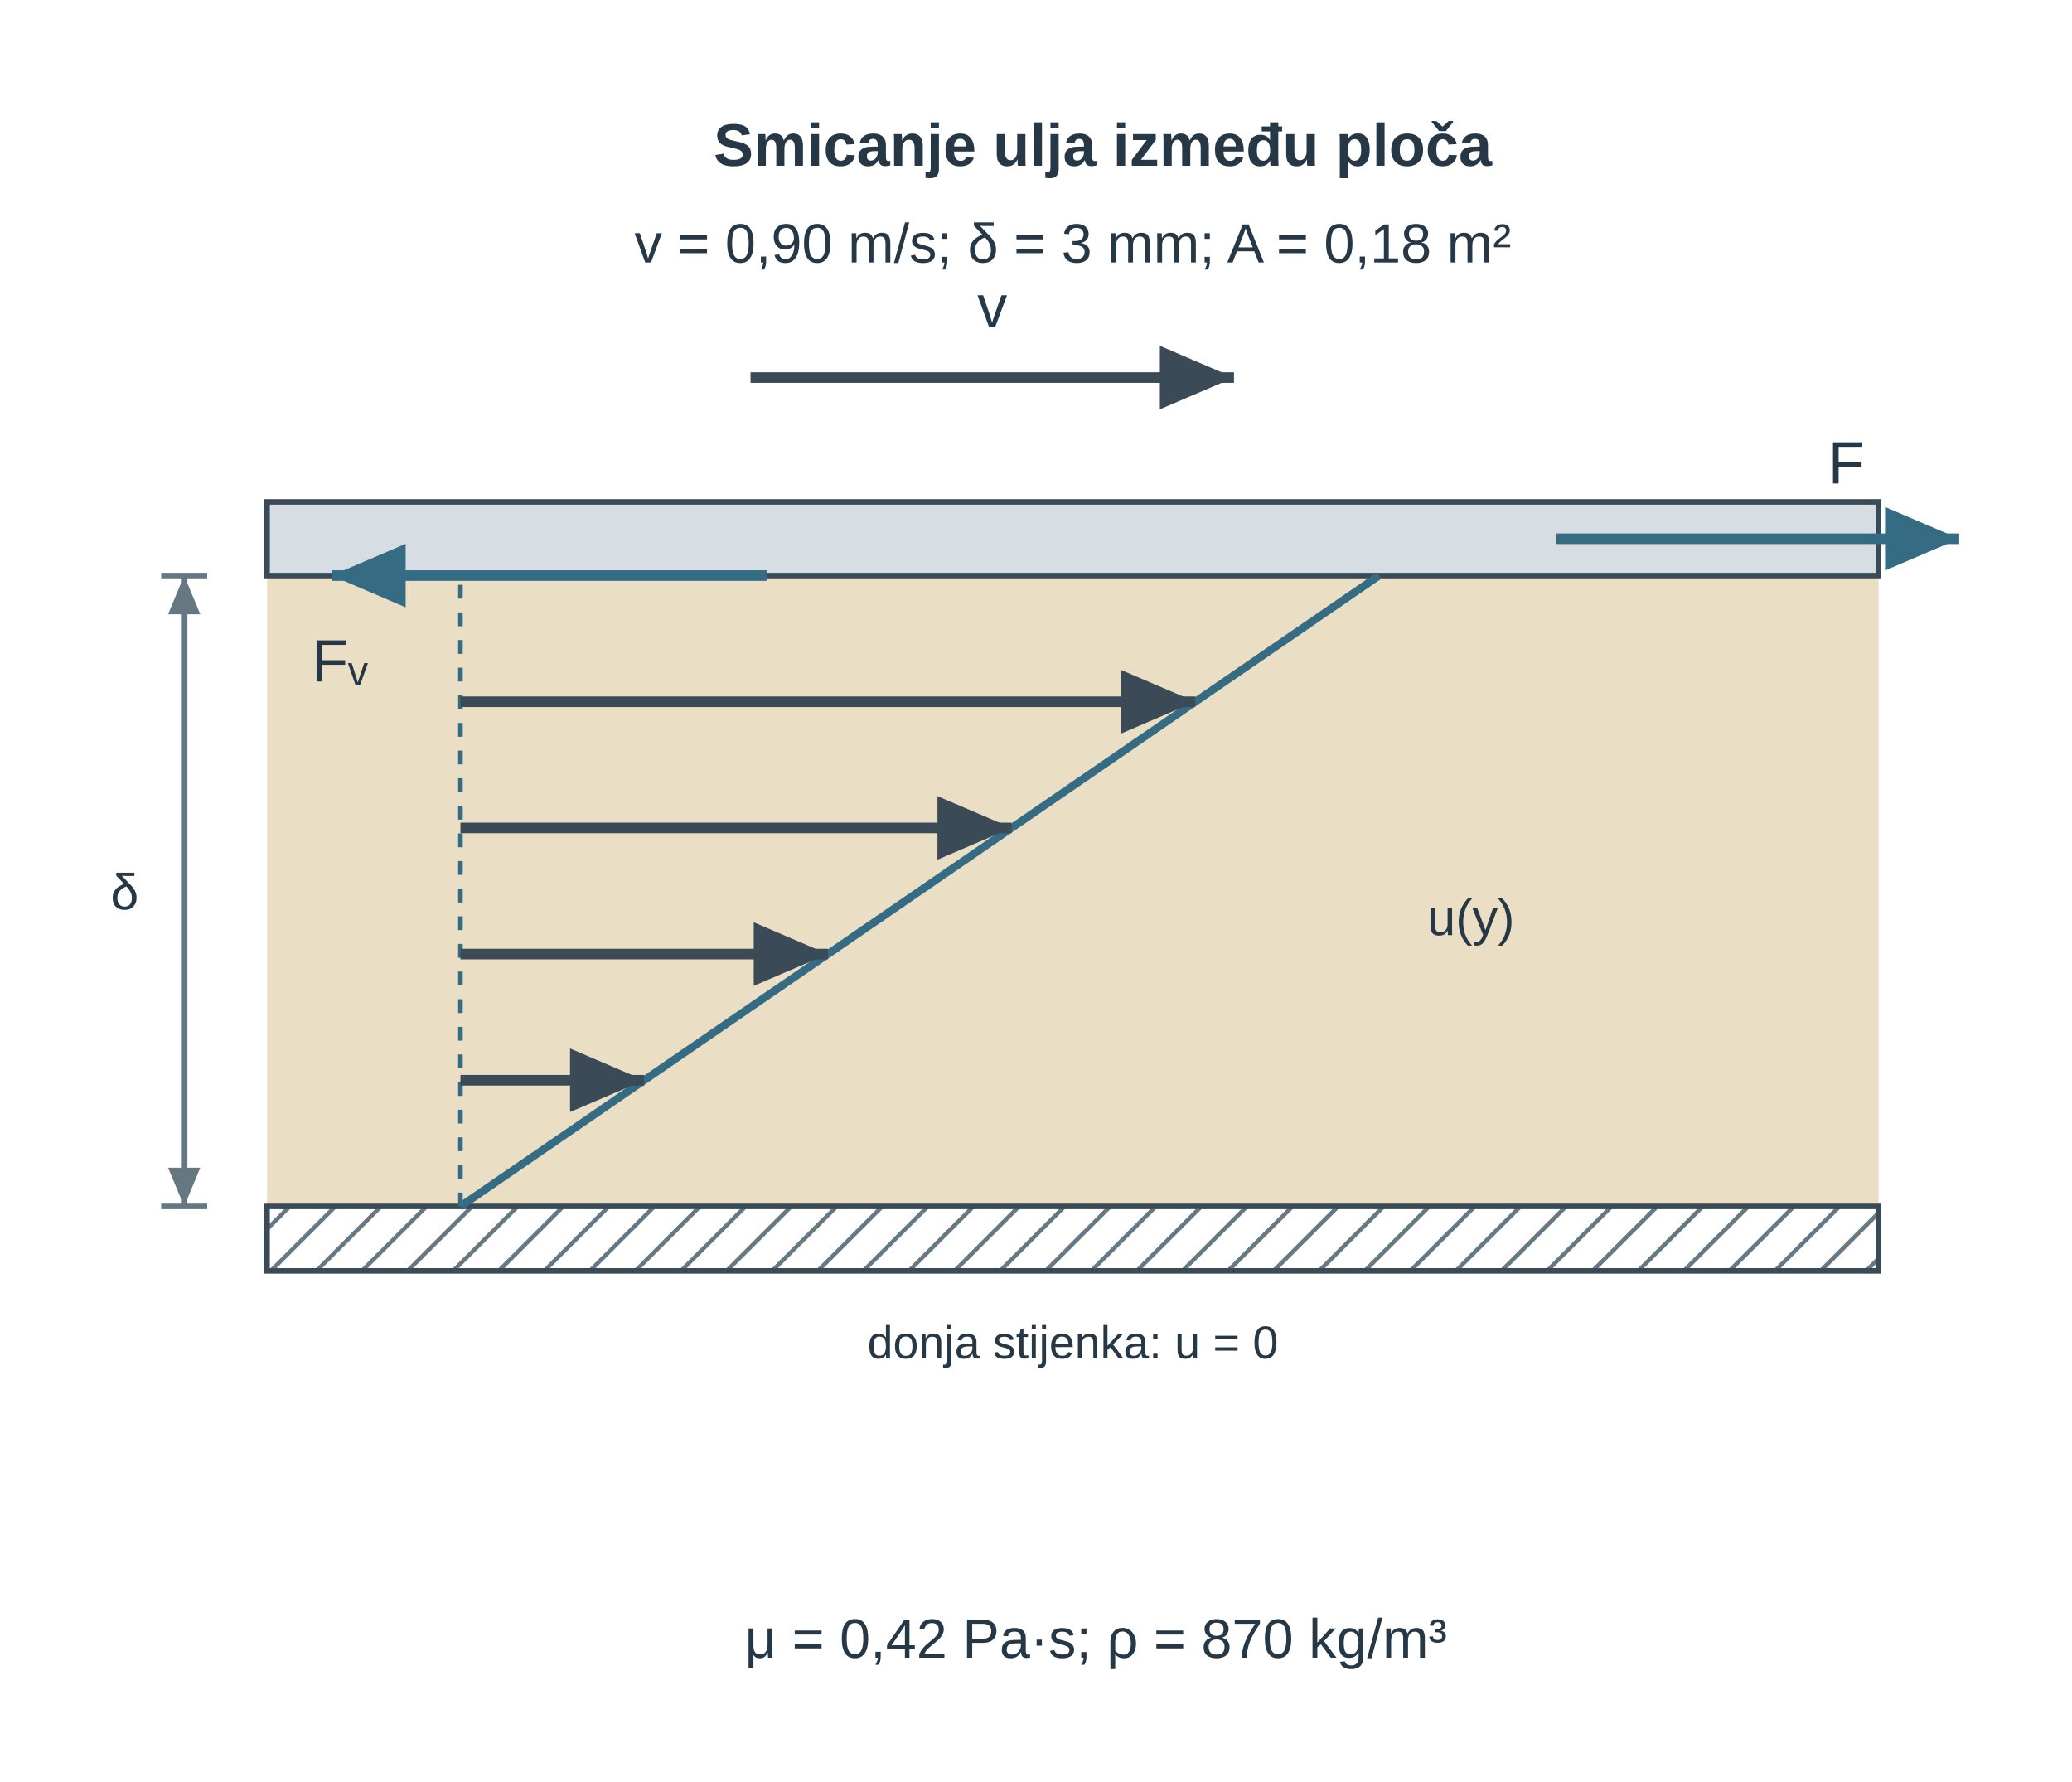
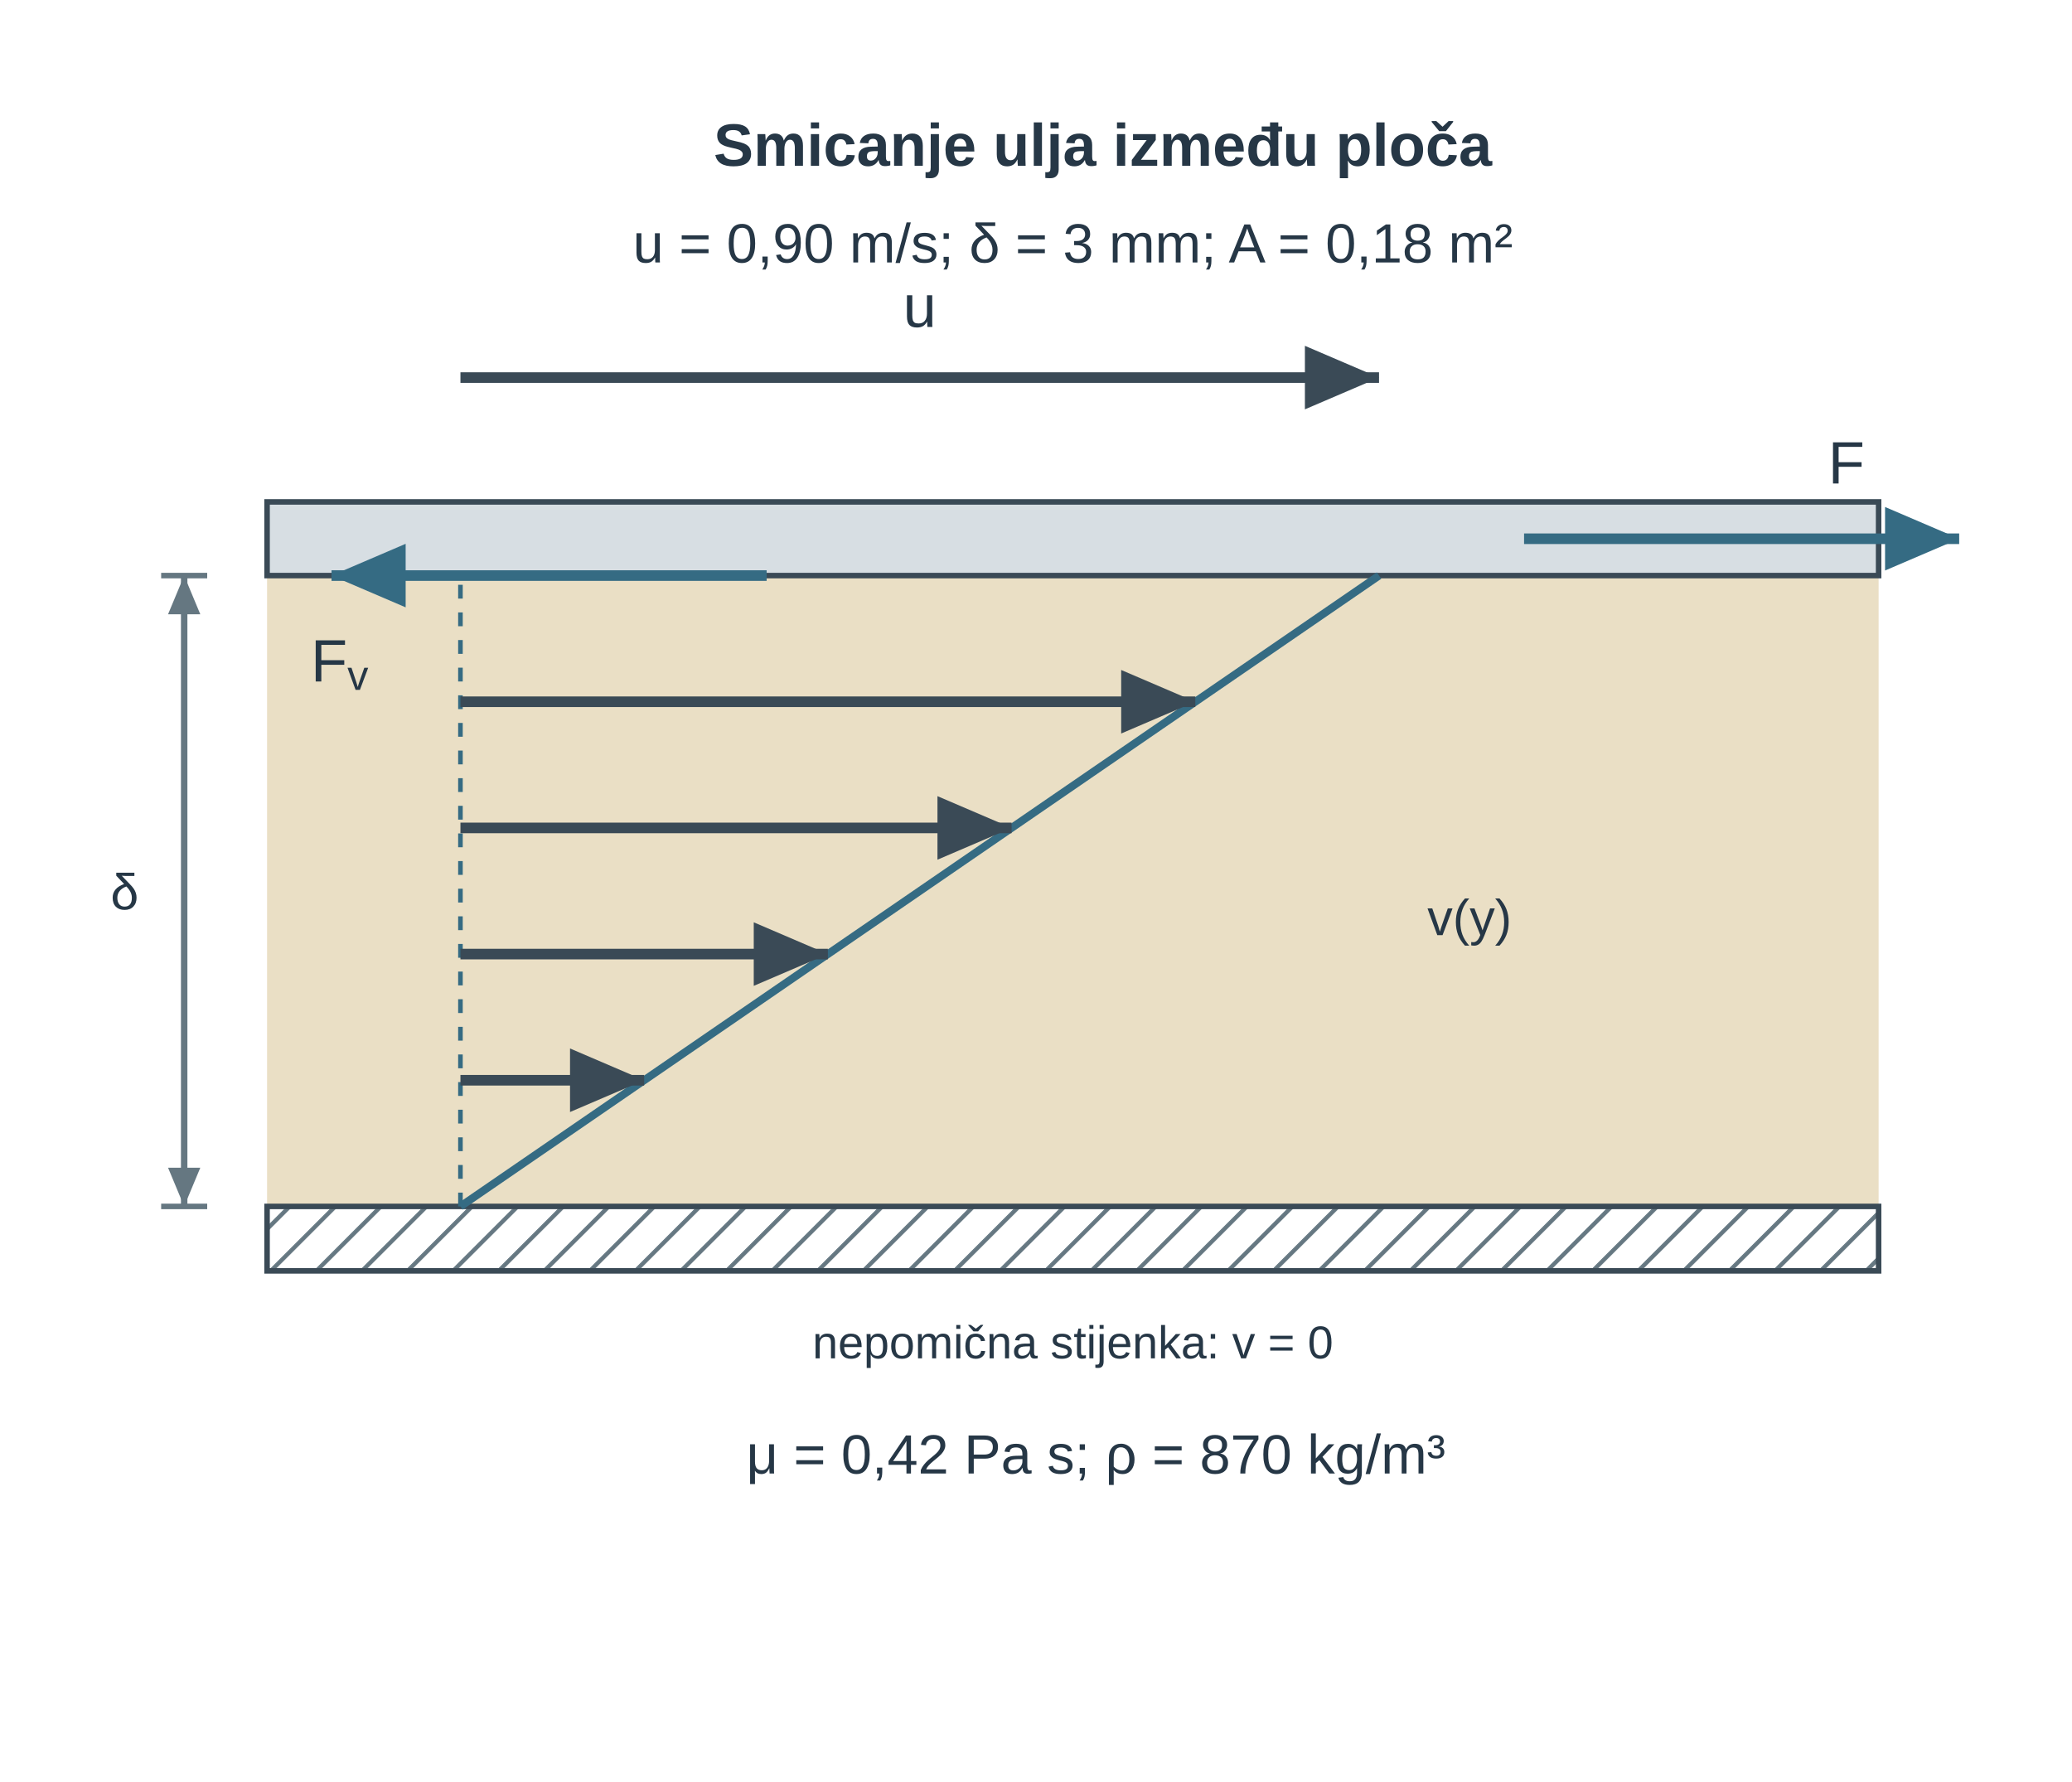
<svg xmlns="http://www.w3.org/2000/svg" viewBox="0 0 450 387" role="img" aria-labelledby="u02v2vk_title u02v2vk_desc" preserveAspectRatio="xMidYMid meet" style="display:block;width:100%;max-width:450px;height:auto;">
  <defs>
    <pattern id="u02v2vk_hatch" width="7" height="7" patternUnits="userSpaceOnUse" patternTransform="rotate(45)">
      <line x1="0" y1="0" x2="0" y2="7" stroke="#657781" stroke-width="1.8" />
    </pattern>
    <marker id="u02v2vk_v" markerWidth="7" markerHeight="6" refX="7" refY="3" orient="auto">
      <path d="M0 0 L7 3 L0 6 Z" fill="#356b83" />
    </marker>
    <marker id="u02v2vk_dim" markerWidth="6" markerHeight="5" refX="6" refY="2.5" orient="auto-start-reverse">
      <path d="M0 0 L6 2.5 L0 5 Z" fill="#657781" />
    </marker>
    <marker id="u02v2vk_dimSmall" markerWidth="3" markerHeight="3" refX="3" refY="1.5" orient="auto-start-reverse">
      <path d="M0 0 L3 1.5 L0 3 Z" fill="#356b83" />
    </marker>
    <marker id="u02v2vk_forceMarker" markerWidth="7" markerHeight="6" refX="7" refY="3" orient="auto">
      <path d="M0 0 L7 3 L0 6 Z" fill="#356b83" />
    </marker>
    <marker id="u02v2vk_pressureMarker" markerWidth="7" markerHeight="6" refX="7" refY="3" orient="auto">
      <path d="M0 0 L7 3 L0 6 Z" fill="#356b83" />
    </marker>
    <marker id="u02v2vk_reactionMarker" markerWidth="7" markerHeight="6" refX="7" refY="3" orient="auto">
      <path d="M0 0 L7 3 L0 6 Z" fill="#356b83" />
    </marker>
    <marker id="u02v2vk_axisMarker" markerWidth="7" markerHeight="6" refX="7" refY="3" orient="auto">
      <path d="M0 0 L7 3 L0 6 Z" fill="#3a4a56" />
    </marker>
  </defs>
  <g id="u02v2vk_title-scene-1" transform="translate(-16 -26)">
    <g font-family="Arial, Liberation Sans, sans-serif" fill="#3a4a56">
      <text x="255.5" y="62" font-size="13" fill="#263746" text-anchor="middle" font-weight="700">Smicanje ulja između ploča</text>
      <rect id="u02v2vk_shearfluid" x="74" y="151" width="350" height="137" rx="0" fill="#eadfc5" stroke="none" stroke-width="1.2" />
      <rect id="u02v2vk_shearmoving" x="74" y="135" width="350" height="16" rx="0" fill="#d7dee3" stroke="#3a4a56" stroke-width="1.2" />
      <rect id="u02v2vk_shearfixed" x="74" y="288" width="350" height="14" rx="0" fill="url(#u02v2vk_hatch)" stroke="#3a4a56" stroke-width="1.2" />
      <line id="u02v2vk_shearzero" x1="116.0" y1="288" x2="116.0" y2="151" stroke="#356b83" stroke-width="1" stroke-dasharray="3 3" />
      <line id="u02v2vk_shearprofile" x1="116.0" y1="288" x2="315.5" y2="151" stroke="#356b83" stroke-width="1.7" />
      <path id="u02v2vk_shearvelocity1" d="M116.0 260.6 L155.9 260.6" fill="none" stroke="#3a4a56" stroke-width="2.3" marker-end="url(#u02v2vk_axisMarker)" />
      <path id="u02v2vk_shearvelocity2" d="M116.0 233.2 L195.8 233.2" fill="none" stroke="#3a4a56" stroke-width="2.3" marker-end="url(#u02v2vk_axisMarker)" />
      <path id="u02v2vk_shearvelocity3" d="M116.0 205.8 L235.7 205.8" fill="none" stroke="#3a4a56" stroke-width="2.3" marker-end="url(#u02v2vk_axisMarker)" />
      <path id="u02v2vk_shearvelocity4" d="M116.0 178.4 L275.6 178.4" fill="none" stroke="#3a4a56" stroke-width="2.3" marker-end="url(#u02v2vk_axisMarker)" />
-       <path id="u02v2vk_shearspeed" d="M179.0 108 L284.0 108" fill="none" stroke="#3a4a56" stroke-width="2.3" marker-end="url(#u02v2vk_axisMarker)" />
-       <text x="231.5" y="97.0" font-size="13" fill="#263746" text-anchor="middle">v</text>
+       <path id="u02v2vk_shearspeed" d="M116.0 108 L315.5 108" fill="none" stroke="#3a4a56" stroke-width="2.3" marker-end="url(#u02v2vk_axisMarker)" />
+       <text x="215.75" y="97.0" font-size="13" fill="#263746" text-anchor="middle">u</text>
      <path id="u02v2vk_sheardrag" d="M182.5 151 L88.0 151" fill="none" stroke="#356b83" stroke-width="2.3" marker-end="url(#u02v2vk_reactionMarker)" />
-       <text x="89.75" y="174" font-size="13" fill="#263746" text-anchor="middle">Fᵥ</text>
-       <path id="u02v2vk_shearpull" d="M354.0 143 L441.5 143" fill="none" stroke="#356b83" stroke-width="2.3" marker-end="url(#u02v2vk_forceMarker)" />
+       <text x="89.75" y="174" font-size="13" fill="#263746" text-anchor="middle">F<tspan baseline-shift="sub" font-size="0.7em">v</tspan>
+       </text>
+       <path id="u02v2vk_shearpull" d="M347.0 143 L441.5 143" fill="none" stroke="#356b83" stroke-width="2.3" marker-end="url(#u02v2vk_forceMarker)" />
      <text x="417.0" y="131" font-size="13" fill="#263746" text-anchor="middle">F</text>
-       <text x="326.0" y="229.09" font-size="11" fill="#263746" text-anchor="start">u(y)</text>
-       <text x="249.0" y="321" font-size="10" fill="#263746" text-anchor="middle">donja stijenka: u = 0</text>
+       <text x="326.0" y="229.09" font-size="11" fill="#263746" text-anchor="start">v(y)</text>
+       <text x="249.0" y="321" font-size="10" fill="#263746" text-anchor="middle">nepomična stijenka: v = 0</text>
      <line x1="51" y1="151" x2="61" y2="151" stroke="#657781" stroke-width="1.2" />
      <line x1="51" y1="288" x2="61" y2="288" stroke="#657781" stroke-width="1.2" />
      <path id="u02v2vk_sheargap" d="M56 151 L56 288" fill="none" stroke="#657781" stroke-width="1.4" marker-start="url(#u02v2vk_dim)" marker-end="url(#u02v2vk_dim)" />
      <text x="40" y="223.5" font-size="11" fill="#263746" text-anchor="start">δ</text>
-       <text x="249" y="83" font-size="12" fill="#263746" text-anchor="middle">v = 0,90 m/s; δ = 3 mm; A = 0,18 m²</text>
-       <text x="254" y="386" font-size="12" fill="#263746" text-anchor="middle">μ = 0,42 Pa·s; ρ = 870 kg/m³</text>
+       <text x="249" y="83" font-size="12" fill="#263746" text-anchor="middle">u = 0,90 m/s; δ = 3 mm; A = 0,18 m²</text>
+       <text x="254" y="346" font-size="12" fill="#263746" text-anchor="middle">μ = 0,42 Pa s; ρ = 870 kg/m³</text>
    </g>
  </g>
</svg>
